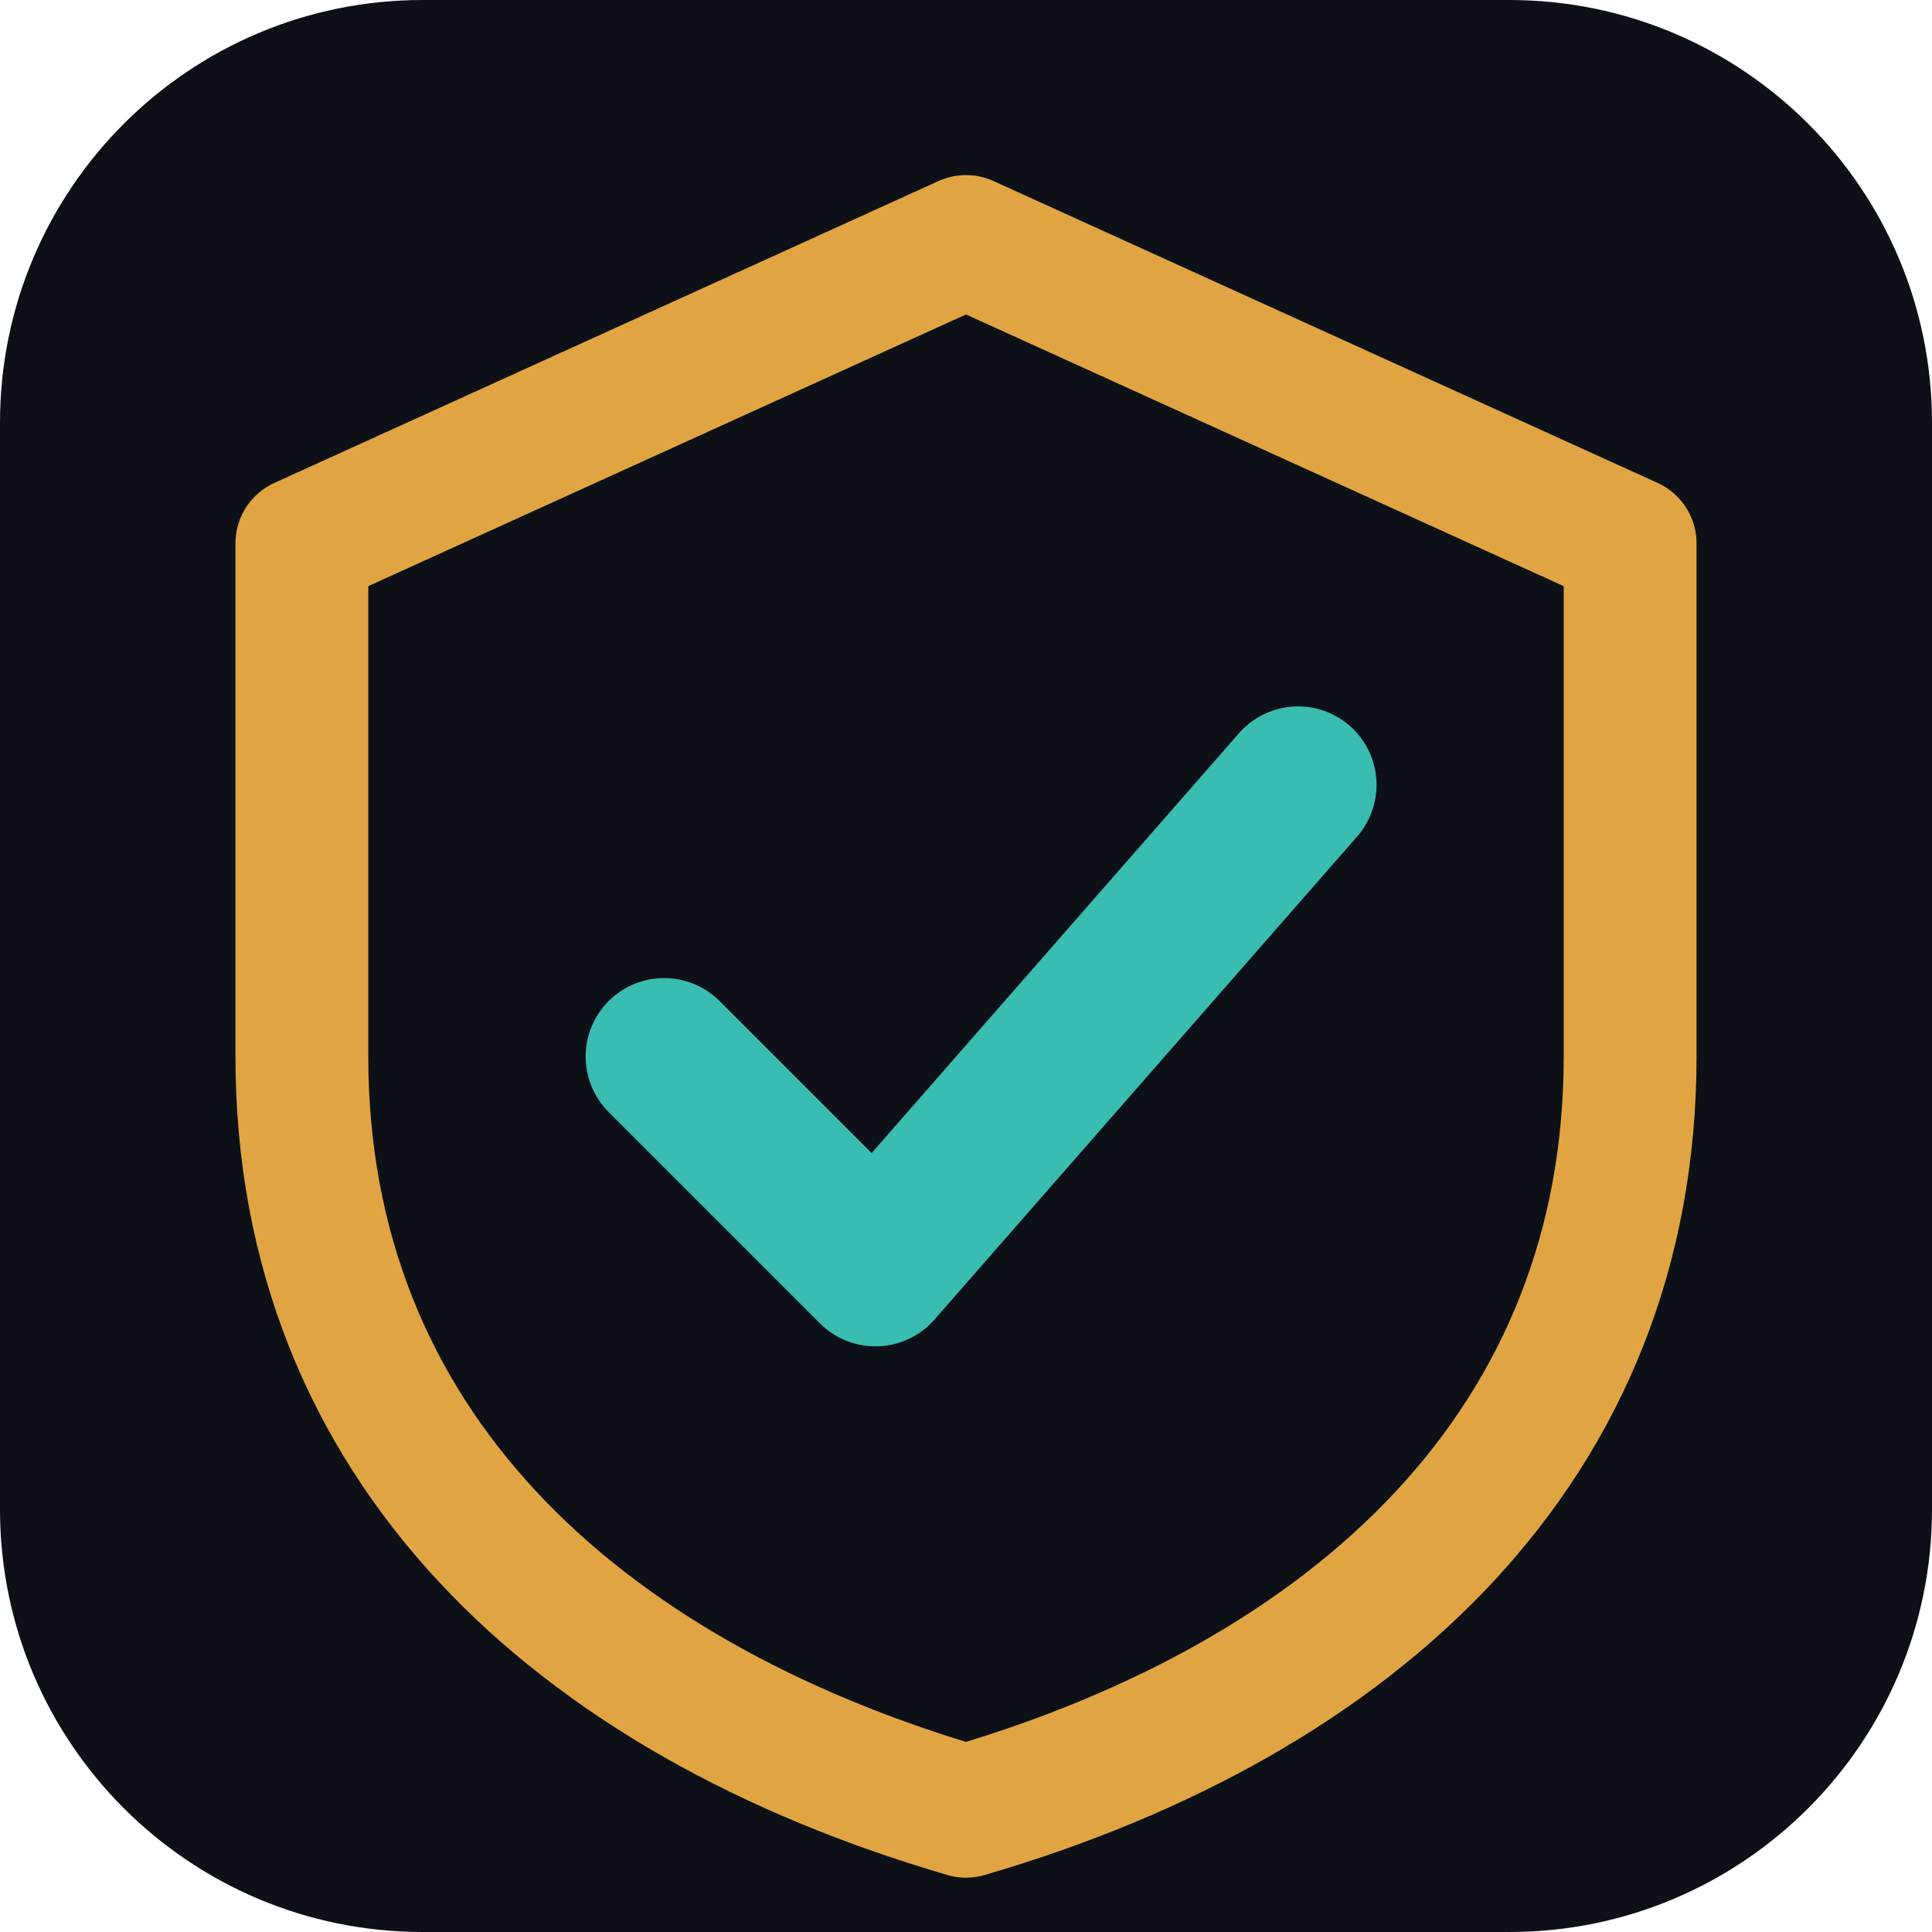
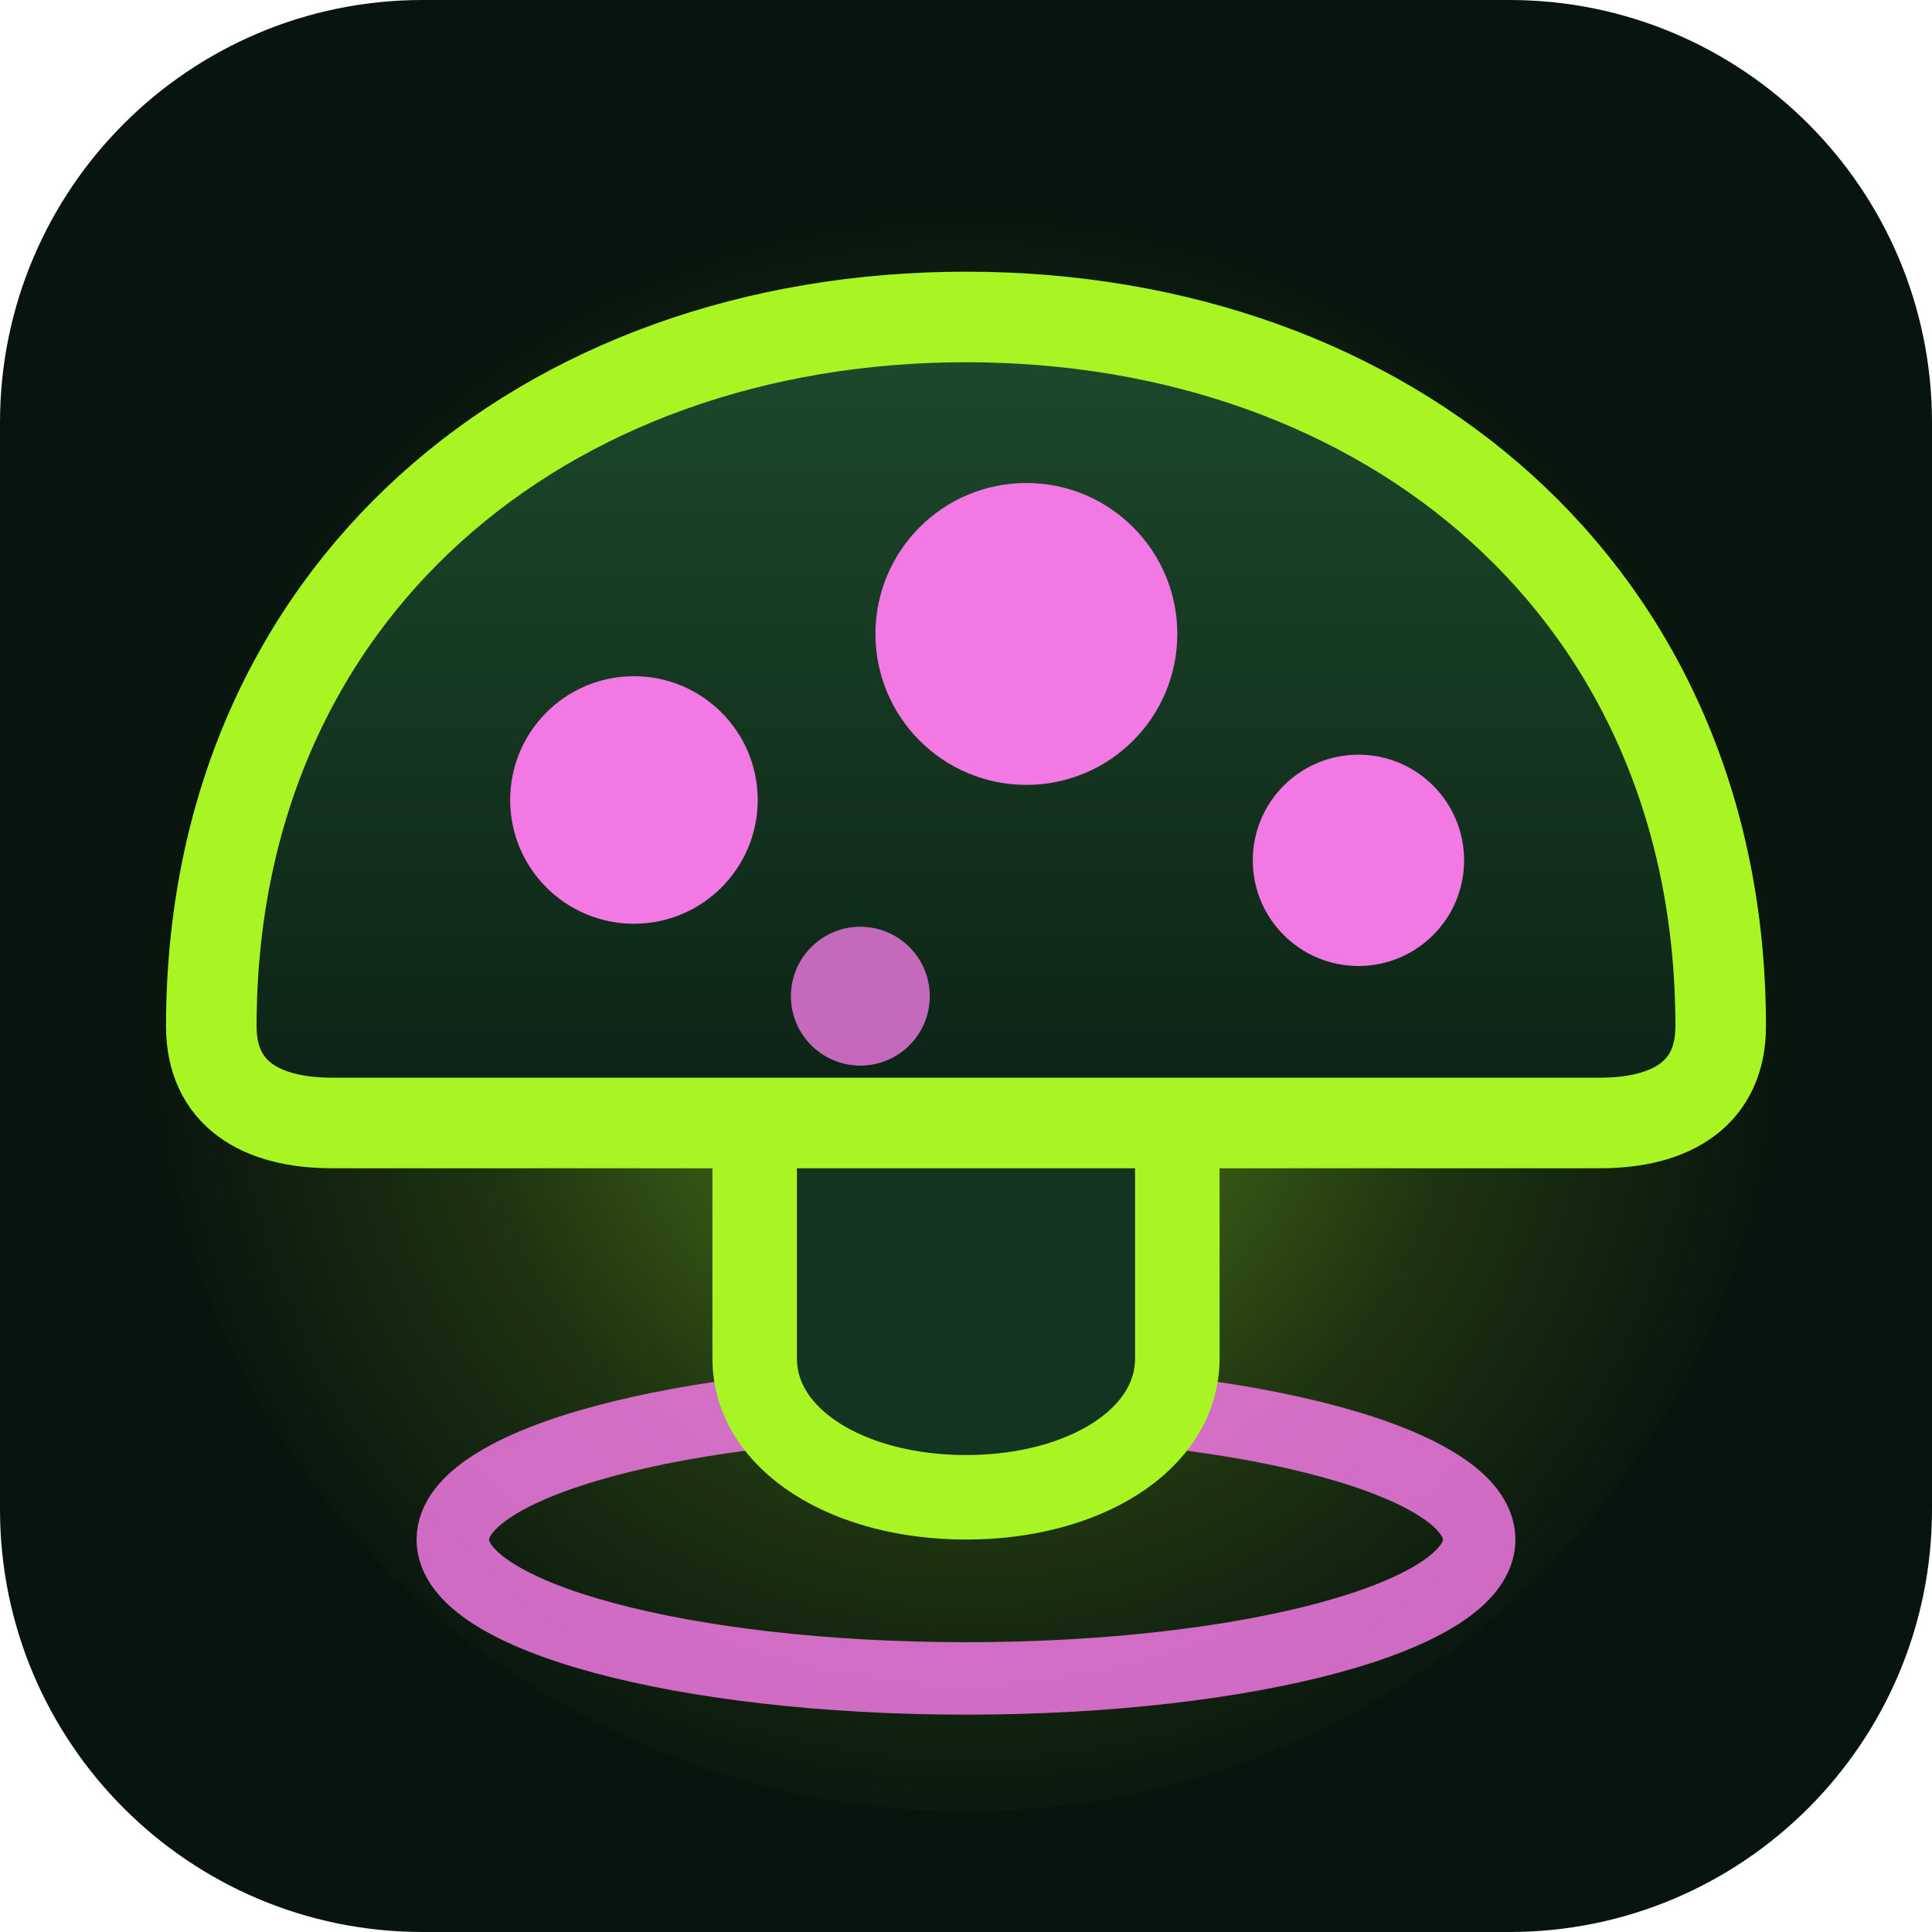
- <svg xmlns="http://www.w3.org/2000/svg" viewBox="0 0 32 32" role="img" aria-label="Scoutpost">
-   <rect width="32" height="32" rx="7" fill="#0d1117" />
-   <path d="M16 4 27 9v8.5c0 6.4-4.5 10.6-11 12.5C9.5 28.1 5 23.9 5 17.5V9z" fill="none" stroke="#e0a542" stroke-width="2.2" stroke-linejoin="round" />
-   <path d="M11 17.5 14.5 21 21.5 13" fill="none" stroke="#38bdb0" stroke-width="2.6" stroke-linecap="round" stroke-linejoin="round" />
+ <svg xmlns="http://www.w3.org/2000/svg" viewBox="0 0 64 64" role="img" aria-label="Scoutpost">
+   <defs>
+     <linearGradient id="cap" x1="0" y1="0" x2="0" y2="1">
+       <stop offset="0" stop-color="#1d4a2c" />
+       <stop offset="1" stop-color="#0c2215" />
+     </linearGradient>
+     <radialGradient id="halo" cx=".5" cy=".52" r=".5">
+       <stop offset="0" stop-color="#a8f523" stop-opacity=".50" />
+       <stop offset=".6" stop-color="#a8f523" stop-opacity=".14" />
+       <stop offset="1" stop-color="#a8f523" stop-opacity="0" />
+     </radialGradient>
+   </defs>
+   <rect width="64" height="64" rx="14" fill="#08150e" />
+   <circle cx="32" cy="33" r="27" fill="url(#halo)" />
+   <ellipse cx="32" cy="51" rx="17" ry="4.6" fill="none" stroke="#f279e4" stroke-width="2.4" opacity=".85" />
+   <path d="M25 35h14v10c0 2.7-3.1 4.6-7 4.6S25 47.7 25 45z" fill="#123420" stroke="#a8f523" stroke-width="2.8" stroke-linejoin="round" />
+   <path d="M7 34C7 19.6 18 10.5 32 10.5S57 19.6 57 34c0 2.2-1.6 3.2-4 3.2H11C8.6 37.2 7 36.2 7 34Z" fill="url(#cap)" stroke="#a8f523" stroke-width="3" stroke-linejoin="round" />
+   <circle cx="21" cy="26.5" r="4.1" fill="#f279e4" />
+   <circle cx="34" cy="21" r="5" fill="#f279e4" />
+   <circle cx="45" cy="28.5" r="3.5" fill="#f279e4" />
+   <circle cx="28.5" cy="33" r="2.3" fill="#f279e4" opacity=".8" />
</svg>
